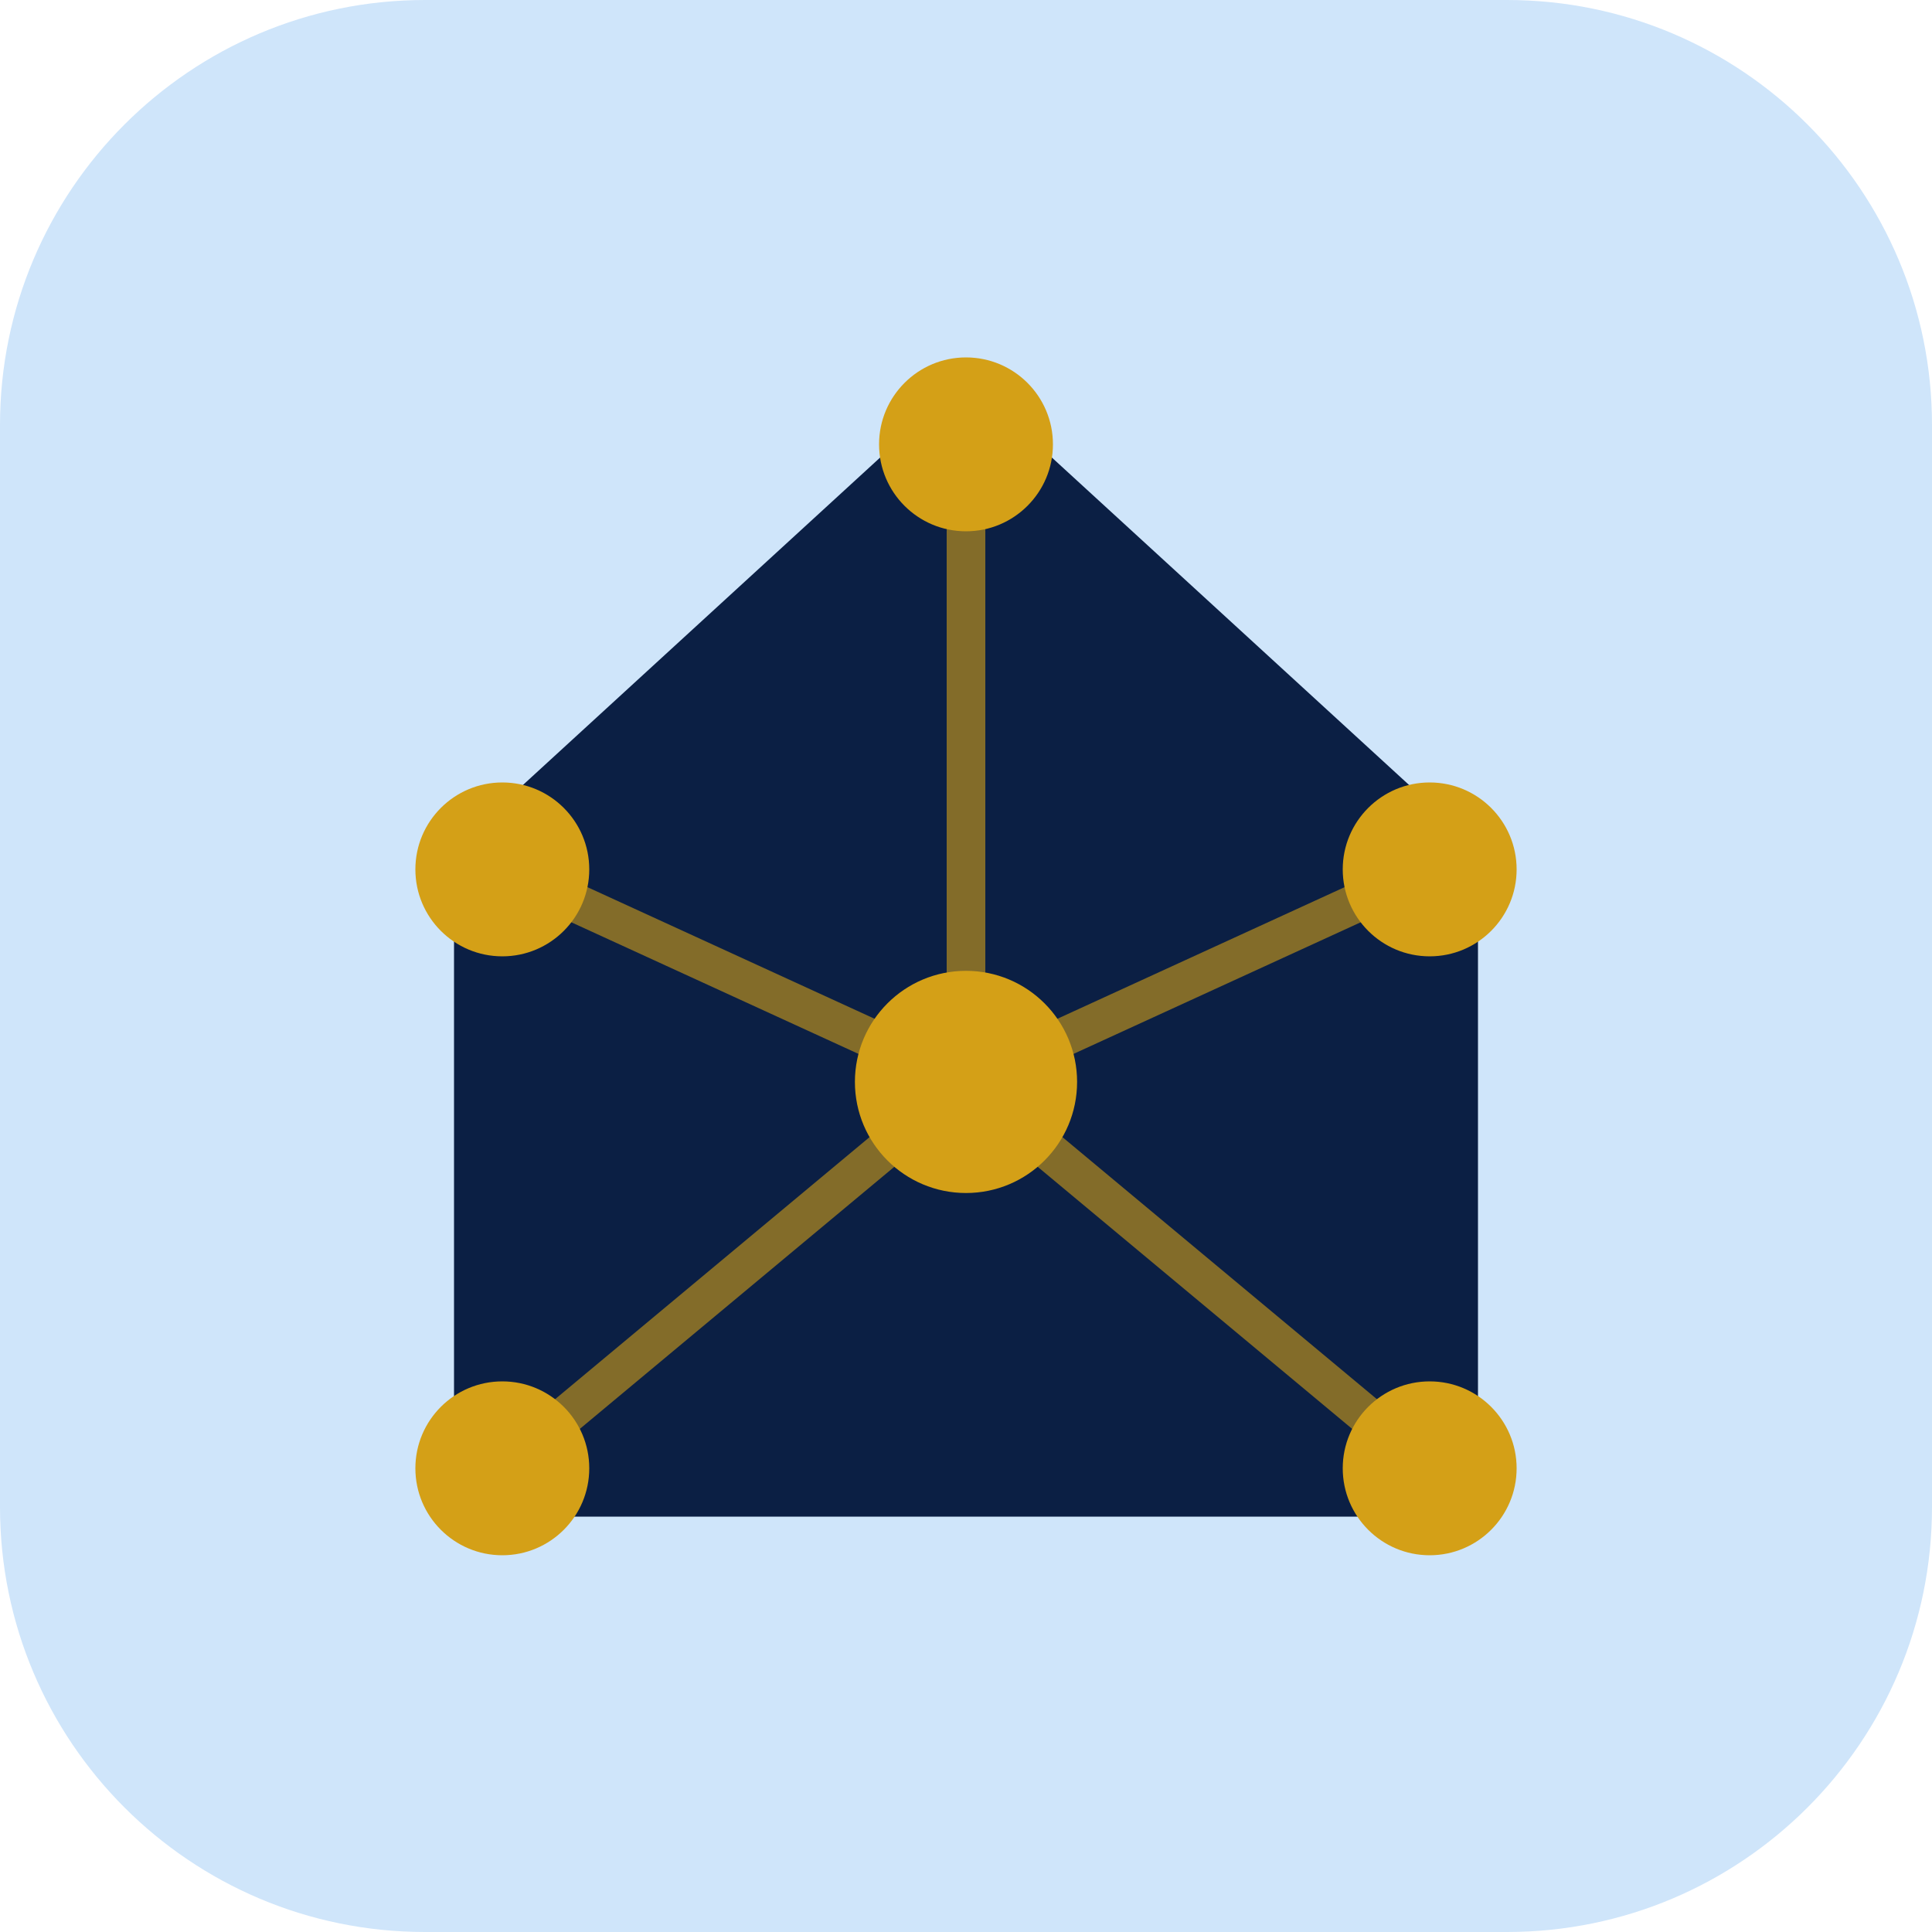
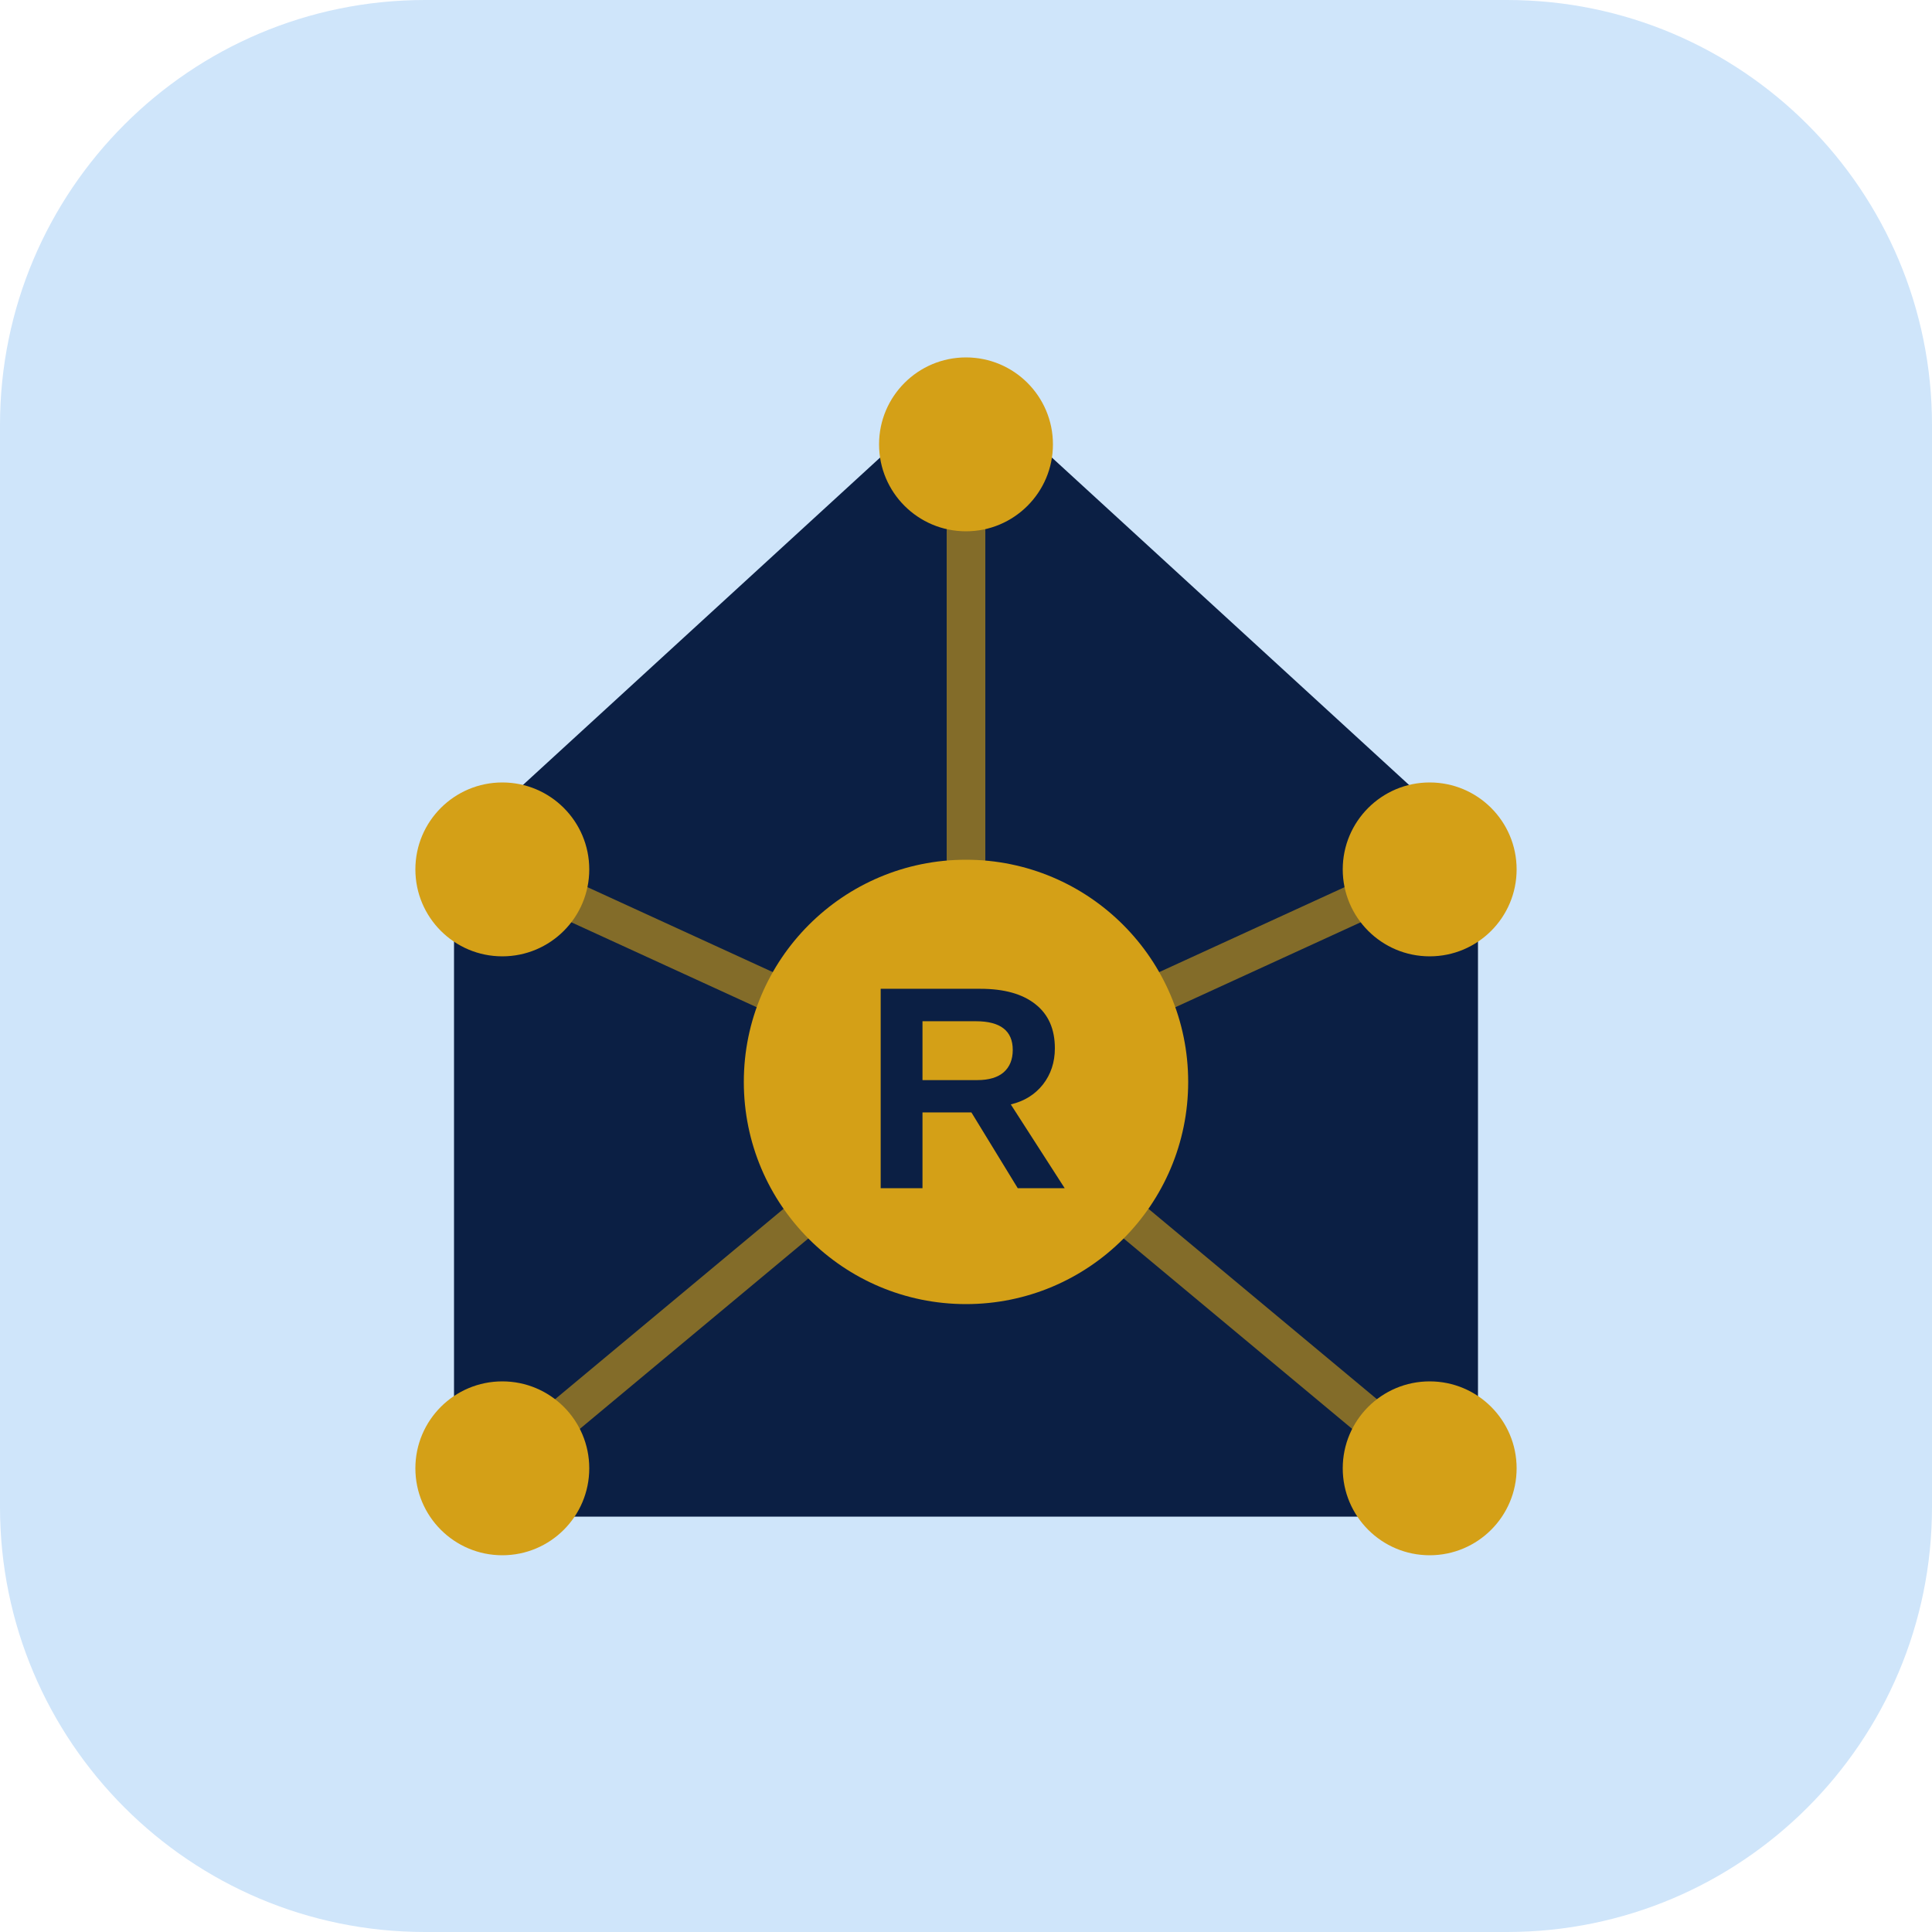
<svg xmlns="http://www.w3.org/2000/svg" viewBox="0 0 200 200" fill="none" role="img" aria-label="RealtorBoss">
  <rect width="200" height="200" rx="44" fill="#CFE5FA" />
  <path d="M100 46 L52 90 L52 152 L148 152 L148 90 Z" fill="#0B1F44" stroke="#0B1F44" stroke-width="10" stroke-linejoin="round" stroke-linecap="round" />
  <g stroke="#D4A017" stroke-width="4" opacity="0.6">
    <line x1="100" y1="112" x2="100" y2="46" />
    <line x1="100" y1="112" x2="52" y2="90" />
    <line x1="100" y1="112" x2="148" y2="90" />
    <line x1="100" y1="112" x2="52" y2="152" />
    <line x1="100" y1="112" x2="148" y2="152" />
  </g>
  <g fill="#D4A017">
    <circle cx="100" cy="46" r="9" />
    <circle cx="52" cy="90" r="9" />
    <circle cx="148" cy="90" r="9" />
    <circle cx="52" cy="152" r="9" />
    <circle cx="148" cy="152" r="9" />
-     <circle cx="100" cy="112" r="11.5" />
  </g>
+   <circle cx="100" cy="112" r="23" fill="#D4A017" />
+   <text x="100" y="123" text-anchor="middle" font-family="Arial, Helvetica, sans-serif" font-weight="700" font-size="30" fill="#0B1F44">R</text>
</svg>
